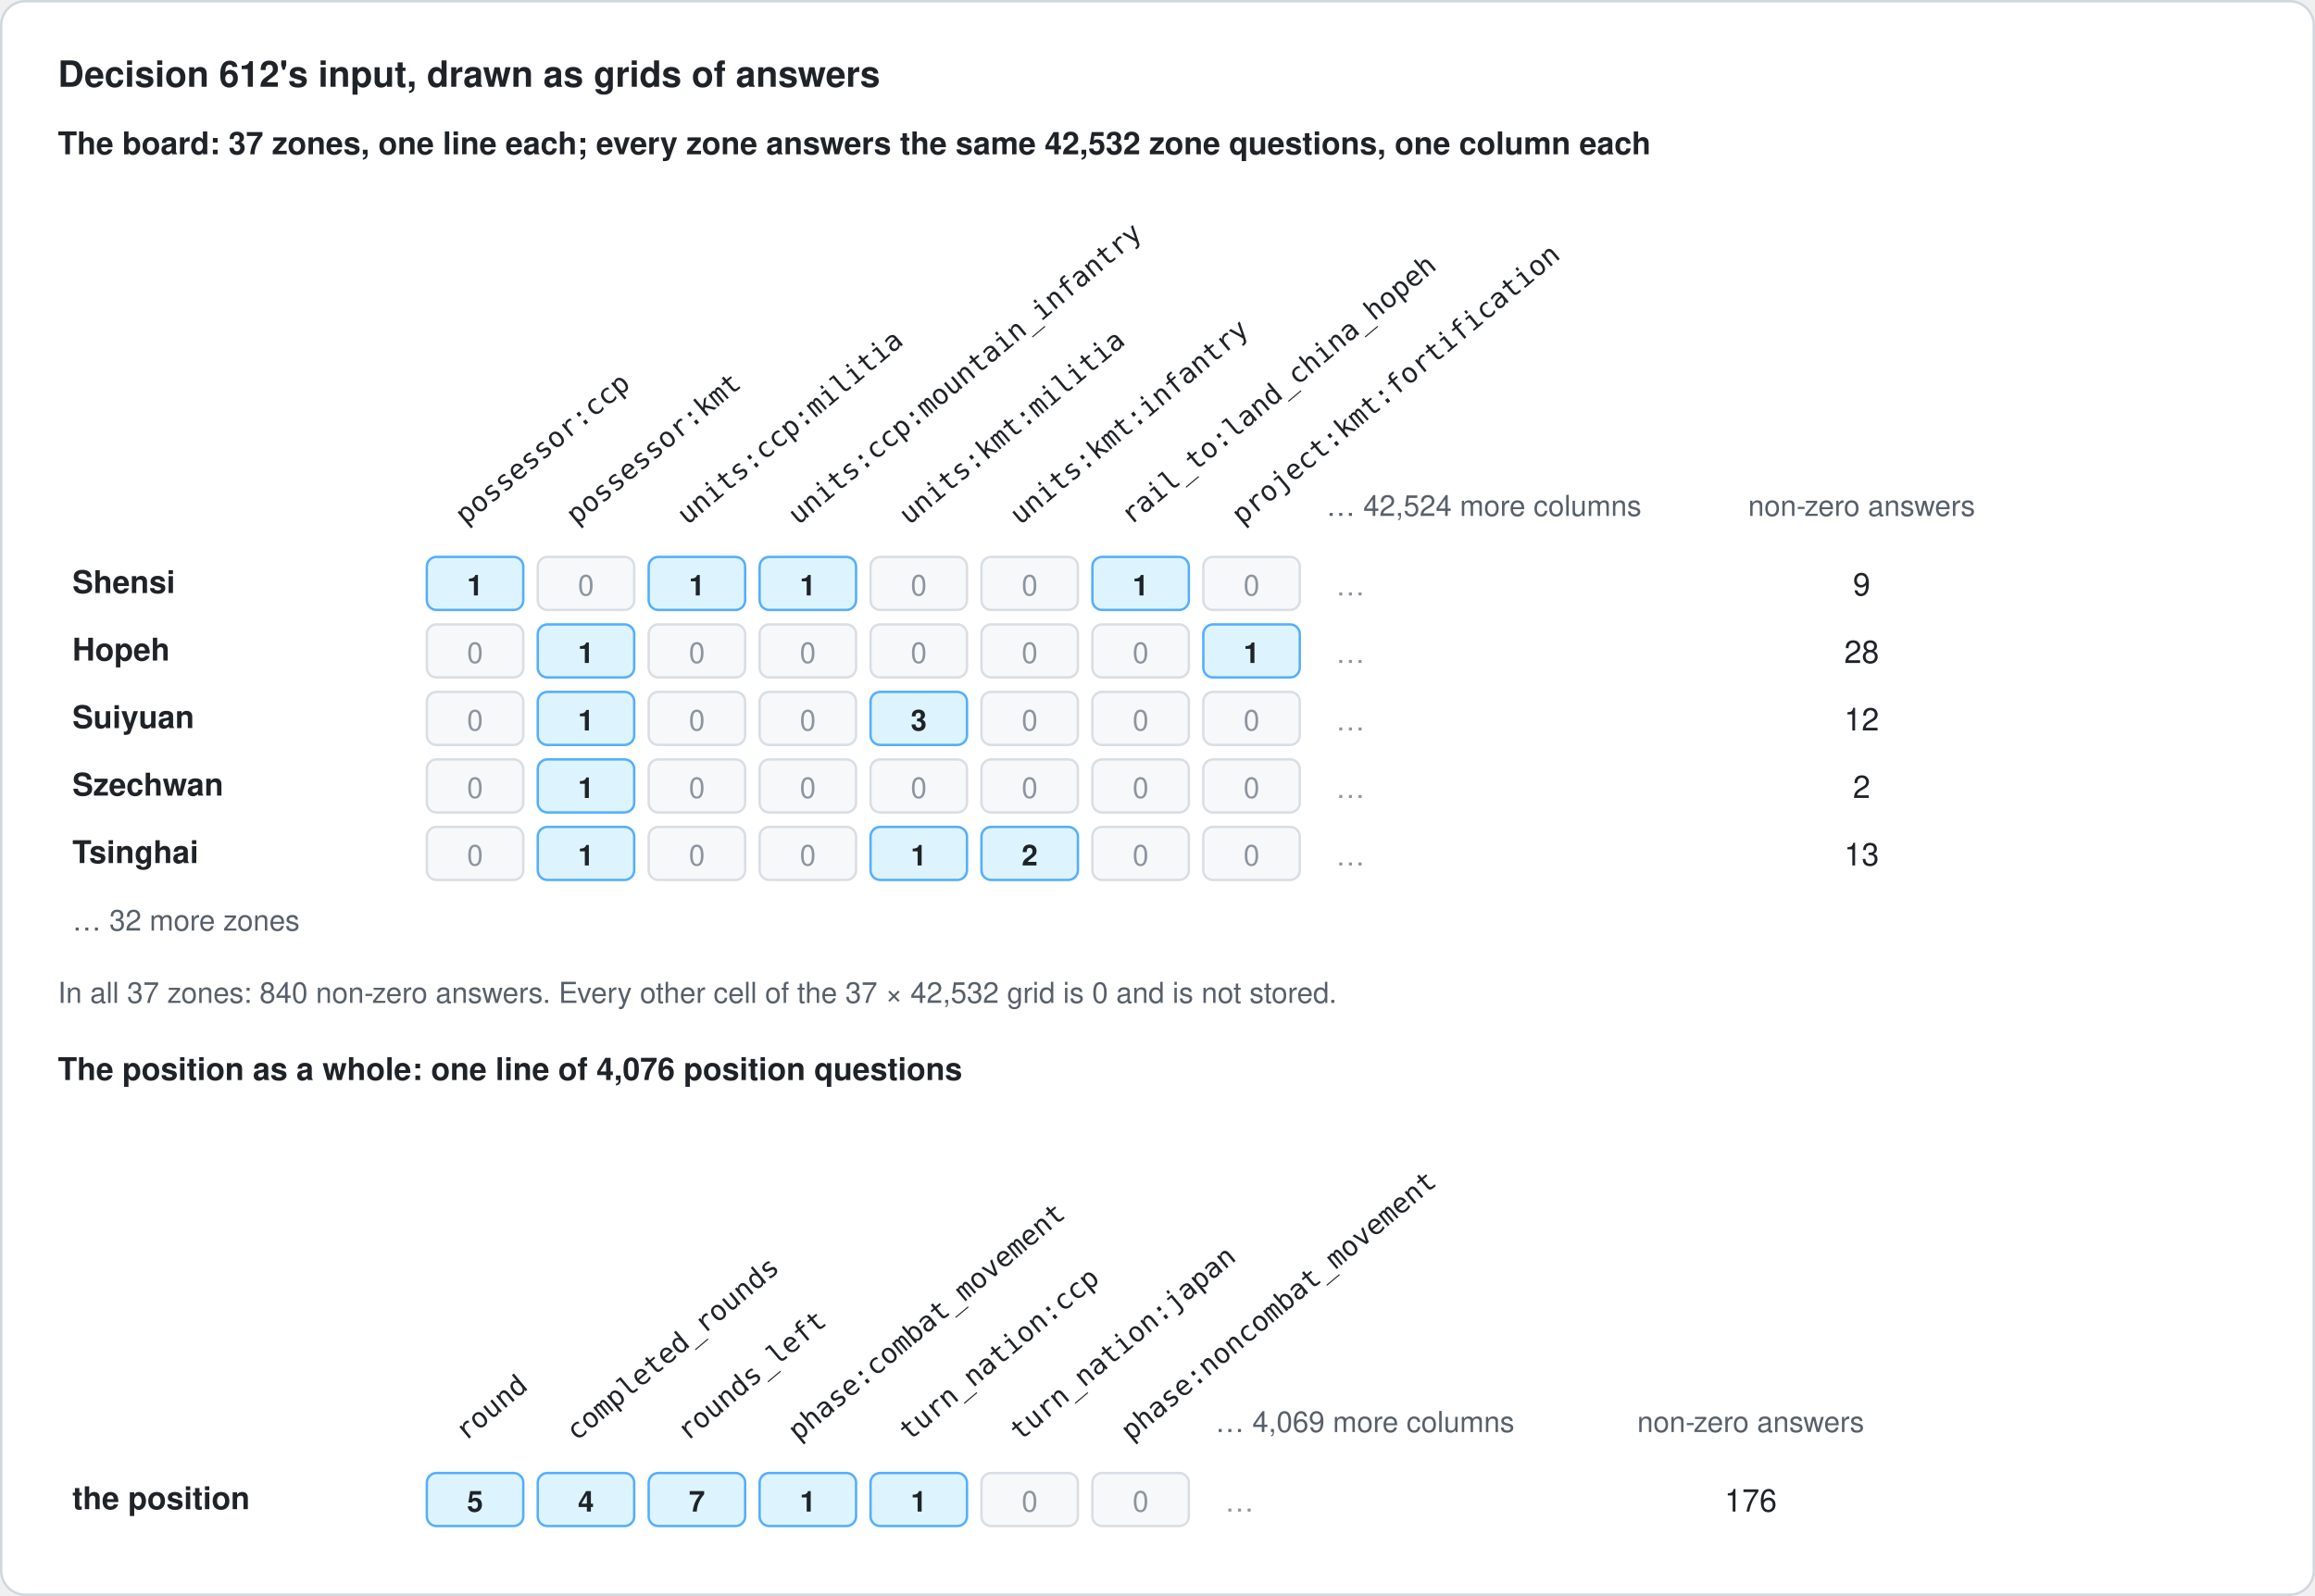
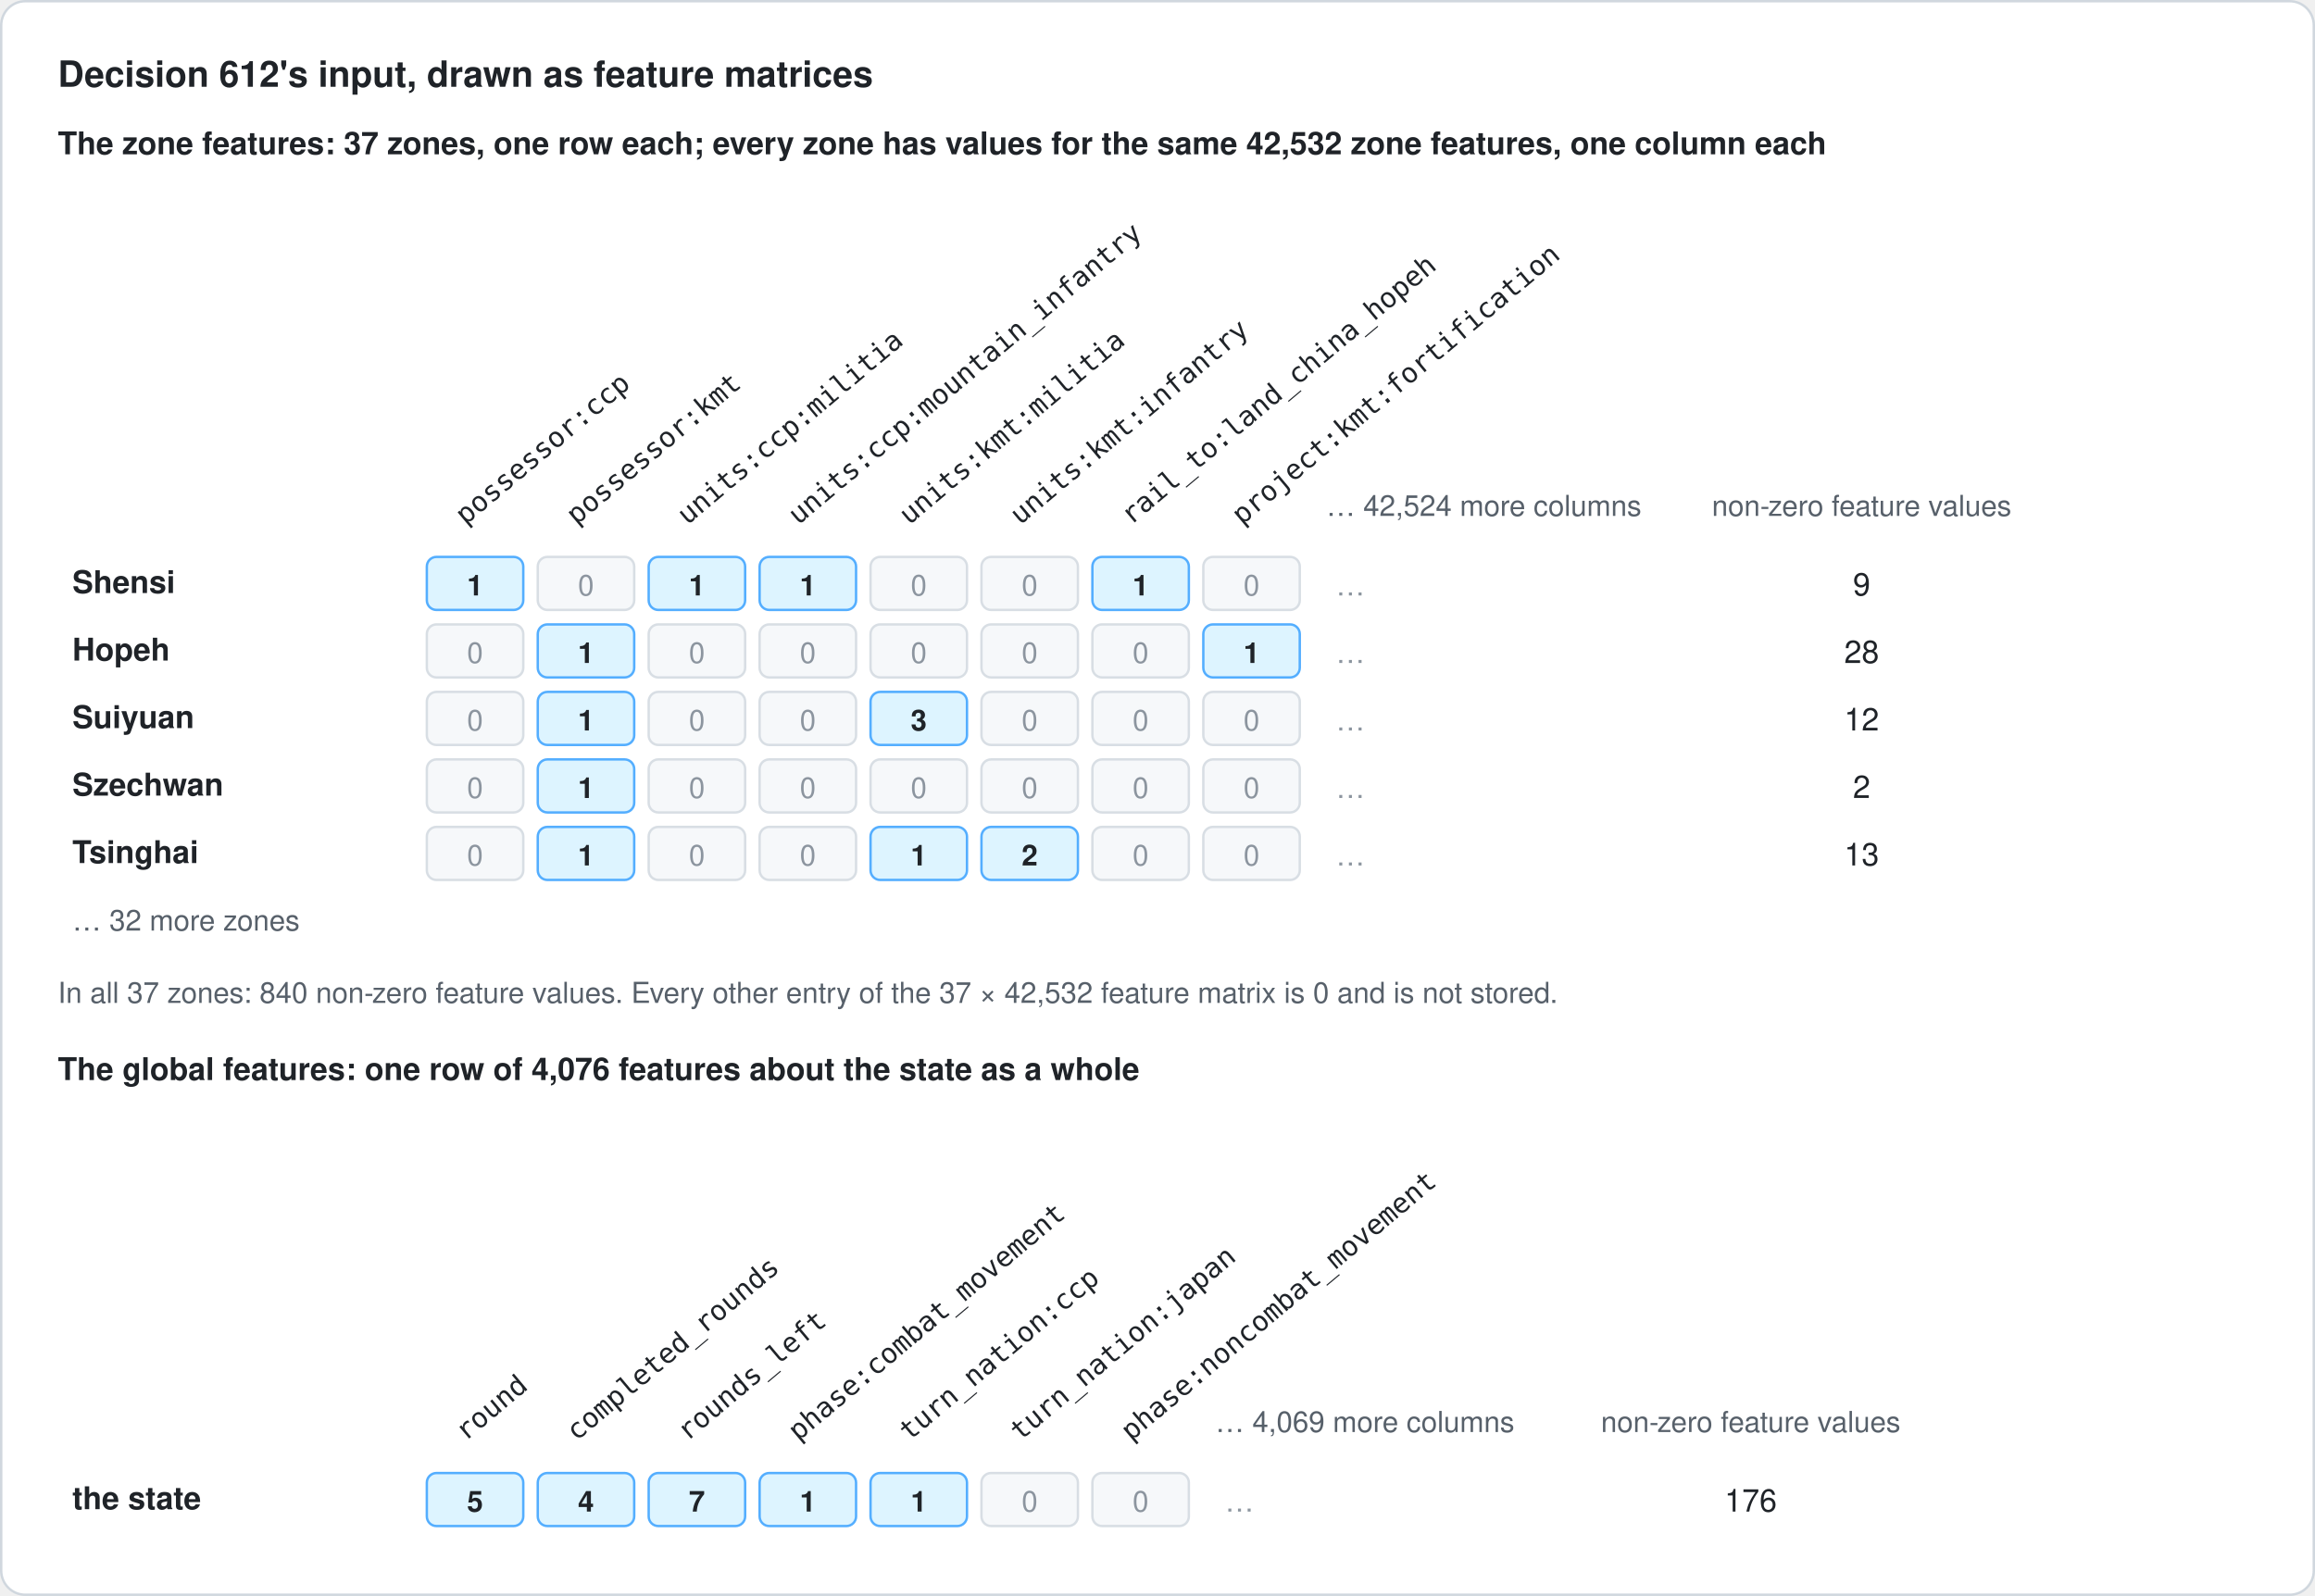
<svg xmlns="http://www.w3.org/2000/svg" width="960" height="662" viewBox="0 0 960 662" role="img" aria-labelledby="title desc">
  <defs>
    <marker id="arrow" viewBox="0 0 10 10" refX="9" refY="5" markerWidth="8" markerHeight="8" orient="auto-start-reverse">
      <path d="M 0 0 L 10 5 L 0 10 z" fill="#57606a" />
    </marker>
    <style>
      text { font-family: -apple-system, BlinkMacSystemFont, "Segoe UI", Helvetica, Arial, sans-serif; fill: #1f2328; }
      .title { font-size: 15px; font-weight: 600; }
      .head { font-size: 14px; font-weight: 600; }
      .sub { font-size: 12px; fill: #57606a; font-style: italic; }
      .body { font-size: 13px; }
      .bold { font-weight: 600; }
      .label { font-size: 12px; fill: #57606a; }
      .small { font-size: 11px; fill: #57606a; }
      .mono { font-family: ui-monospace, SFMono-Regular, Menlo, Consolas, monospace; font-size: 11.5px; }
      .num { font-size: 12px; font-weight: 600; }
      .zero { font-size: 12px; fill: #8c959f; }
    </style>
  </defs>
  <rect x="0.5" y="0.5" width="959" height="661" rx="10" fill="#ffffff" stroke="#d0d7de" />
-   <text class="title" x="24" y="36">Decision 612's input, drawn as grids of answers</text>
-   <text class="body bold" x="24" y="64">The board: 37 zones, one line each; every zone answers the same 42,532 zone questions, one column each</text>
+   <text class="title" x="24" y="36">Decision 612's input, drawn as feature matrices</text>
+   <text class="body bold" x="24" y="64">The zone features: 37 zones, one row each; every zone has values for the same 42,532 zone features, one column each</text>
  <text class="mono" x="193.0" y="218" transform="rotate(-40 193.0 218)">possessor:ccp</text>
  <text class="mono" x="239.0" y="218" transform="rotate(-40 239.0 218)">possessor:kmt</text>
  <text class="mono" x="285.0" y="218" transform="rotate(-40 285.0 218)">units:ccp:militia</text>
  <text class="mono" x="331.0" y="218" transform="rotate(-40 331.0 218)">units:ccp:mountain_infantry</text>
  <text class="mono" x="377.0" y="218" transform="rotate(-40 377.0 218)">units:kmt:militia</text>
  <text class="mono" x="423.0" y="218" transform="rotate(-40 423.0 218)">units:kmt:infantry</text>
  <text class="mono" x="469.0" y="218" transform="rotate(-40 469.0 218)">rail_to:land_china_hopeh</text>
  <text class="mono" x="515.0" y="218" transform="rotate(-40 515.0 218)">project:kmt:fortification</text>
  <text class="label" x="550" y="214">… 42,524 more columns</text>
-   <text class="label" x="772" y="214" text-anchor="middle">non-zero answers</text>
+   <text class="label" x="772" y="214" text-anchor="middle">non-zero feature values</text>
  <text class="body bold" x="30" y="246">Shensi</text>
  <rect x="177" y="231" width="40" height="22" rx="4" fill="#ddf4ff" stroke="#54aeff" />
  <text class="num" x="197.0" y="247" text-anchor="middle">1</text>
  <rect x="223" y="231" width="40" height="22" rx="4" fill="#f6f8fa" stroke="#d8dee4" />
  <text class="zero" x="243.0" y="247" text-anchor="middle">0</text>
  <rect x="269" y="231" width="40" height="22" rx="4" fill="#ddf4ff" stroke="#54aeff" />
  <text class="num" x="289.0" y="247" text-anchor="middle">1</text>
  <rect x="315" y="231" width="40" height="22" rx="4" fill="#ddf4ff" stroke="#54aeff" />
  <text class="num" x="335.0" y="247" text-anchor="middle">1</text>
  <rect x="361" y="231" width="40" height="22" rx="4" fill="#f6f8fa" stroke="#d8dee4" />
  <text class="zero" x="381.0" y="247" text-anchor="middle">0</text>
  <rect x="407" y="231" width="40" height="22" rx="4" fill="#f6f8fa" stroke="#d8dee4" />
  <text class="zero" x="427.0" y="247" text-anchor="middle">0</text>
  <rect x="453" y="231" width="40" height="22" rx="4" fill="#ddf4ff" stroke="#54aeff" />
  <text class="num" x="473.0" y="247" text-anchor="middle">1</text>
  <rect x="499" y="231" width="40" height="22" rx="4" fill="#f6f8fa" stroke="#d8dee4" />
  <text class="zero" x="519.0" y="247" text-anchor="middle">0</text>
  <text class="zero" x="554" y="247">…</text>
  <text class="body" x="772" y="247" text-anchor="middle">9</text>
  <text class="body bold" x="30" y="274">Hopeh</text>
  <rect x="177" y="259" width="40" height="22" rx="4" fill="#f6f8fa" stroke="#d8dee4" />
  <text class="zero" x="197.0" y="275" text-anchor="middle">0</text>
  <rect x="223" y="259" width="40" height="22" rx="4" fill="#ddf4ff" stroke="#54aeff" />
  <text class="num" x="243.0" y="275" text-anchor="middle">1</text>
  <rect x="269" y="259" width="40" height="22" rx="4" fill="#f6f8fa" stroke="#d8dee4" />
  <text class="zero" x="289.0" y="275" text-anchor="middle">0</text>
  <rect x="315" y="259" width="40" height="22" rx="4" fill="#f6f8fa" stroke="#d8dee4" />
  <text class="zero" x="335.0" y="275" text-anchor="middle">0</text>
  <rect x="361" y="259" width="40" height="22" rx="4" fill="#f6f8fa" stroke="#d8dee4" />
  <text class="zero" x="381.0" y="275" text-anchor="middle">0</text>
  <rect x="407" y="259" width="40" height="22" rx="4" fill="#f6f8fa" stroke="#d8dee4" />
  <text class="zero" x="427.0" y="275" text-anchor="middle">0</text>
  <rect x="453" y="259" width="40" height="22" rx="4" fill="#f6f8fa" stroke="#d8dee4" />
  <text class="zero" x="473.0" y="275" text-anchor="middle">0</text>
  <rect x="499" y="259" width="40" height="22" rx="4" fill="#ddf4ff" stroke="#54aeff" />
  <text class="num" x="519.0" y="275" text-anchor="middle">1</text>
  <text class="zero" x="554" y="275">…</text>
  <text class="body" x="772" y="275" text-anchor="middle">28</text>
  <text class="body bold" x="30" y="302">Suiyuan</text>
  <rect x="177" y="287" width="40" height="22" rx="4" fill="#f6f8fa" stroke="#d8dee4" />
  <text class="zero" x="197.0" y="303" text-anchor="middle">0</text>
  <rect x="223" y="287" width="40" height="22" rx="4" fill="#ddf4ff" stroke="#54aeff" />
  <text class="num" x="243.0" y="303" text-anchor="middle">1</text>
  <rect x="269" y="287" width="40" height="22" rx="4" fill="#f6f8fa" stroke="#d8dee4" />
  <text class="zero" x="289.0" y="303" text-anchor="middle">0</text>
  <rect x="315" y="287" width="40" height="22" rx="4" fill="#f6f8fa" stroke="#d8dee4" />
  <text class="zero" x="335.0" y="303" text-anchor="middle">0</text>
  <rect x="361" y="287" width="40" height="22" rx="4" fill="#ddf4ff" stroke="#54aeff" />
  <text class="num" x="381.0" y="303" text-anchor="middle">3</text>
  <rect x="407" y="287" width="40" height="22" rx="4" fill="#f6f8fa" stroke="#d8dee4" />
  <text class="zero" x="427.0" y="303" text-anchor="middle">0</text>
  <rect x="453" y="287" width="40" height="22" rx="4" fill="#f6f8fa" stroke="#d8dee4" />
  <text class="zero" x="473.0" y="303" text-anchor="middle">0</text>
  <rect x="499" y="287" width="40" height="22" rx="4" fill="#f6f8fa" stroke="#d8dee4" />
  <text class="zero" x="519.0" y="303" text-anchor="middle">0</text>
  <text class="zero" x="554" y="303">…</text>
  <text class="body" x="772" y="303" text-anchor="middle">12</text>
  <text class="body bold" x="30" y="330">Szechwan</text>
  <rect x="177" y="315" width="40" height="22" rx="4" fill="#f6f8fa" stroke="#d8dee4" />
  <text class="zero" x="197.0" y="331" text-anchor="middle">0</text>
  <rect x="223" y="315" width="40" height="22" rx="4" fill="#ddf4ff" stroke="#54aeff" />
  <text class="num" x="243.0" y="331" text-anchor="middle">1</text>
  <rect x="269" y="315" width="40" height="22" rx="4" fill="#f6f8fa" stroke="#d8dee4" />
  <text class="zero" x="289.0" y="331" text-anchor="middle">0</text>
  <rect x="315" y="315" width="40" height="22" rx="4" fill="#f6f8fa" stroke="#d8dee4" />
  <text class="zero" x="335.0" y="331" text-anchor="middle">0</text>
  <rect x="361" y="315" width="40" height="22" rx="4" fill="#f6f8fa" stroke="#d8dee4" />
  <text class="zero" x="381.0" y="331" text-anchor="middle">0</text>
  <rect x="407" y="315" width="40" height="22" rx="4" fill="#f6f8fa" stroke="#d8dee4" />
  <text class="zero" x="427.0" y="331" text-anchor="middle">0</text>
  <rect x="453" y="315" width="40" height="22" rx="4" fill="#f6f8fa" stroke="#d8dee4" />
  <text class="zero" x="473.0" y="331" text-anchor="middle">0</text>
  <rect x="499" y="315" width="40" height="22" rx="4" fill="#f6f8fa" stroke="#d8dee4" />
  <text class="zero" x="519.0" y="331" text-anchor="middle">0</text>
  <text class="zero" x="554" y="331">…</text>
  <text class="body" x="772" y="331" text-anchor="middle">2</text>
  <text class="body bold" x="30" y="358">Tsinghai</text>
  <rect x="177" y="343" width="40" height="22" rx="4" fill="#f6f8fa" stroke="#d8dee4" />
  <text class="zero" x="197.0" y="359" text-anchor="middle">0</text>
  <rect x="223" y="343" width="40" height="22" rx="4" fill="#ddf4ff" stroke="#54aeff" />
  <text class="num" x="243.0" y="359" text-anchor="middle">1</text>
  <rect x="269" y="343" width="40" height="22" rx="4" fill="#f6f8fa" stroke="#d8dee4" />
  <text class="zero" x="289.0" y="359" text-anchor="middle">0</text>
  <rect x="315" y="343" width="40" height="22" rx="4" fill="#f6f8fa" stroke="#d8dee4" />
  <text class="zero" x="335.0" y="359" text-anchor="middle">0</text>
  <rect x="361" y="343" width="40" height="22" rx="4" fill="#ddf4ff" stroke="#54aeff" />
  <text class="num" x="381.0" y="359" text-anchor="middle">1</text>
  <rect x="407" y="343" width="40" height="22" rx="4" fill="#ddf4ff" stroke="#54aeff" />
  <text class="num" x="427.0" y="359" text-anchor="middle">2</text>
  <rect x="453" y="343" width="40" height="22" rx="4" fill="#f6f8fa" stroke="#d8dee4" />
  <text class="zero" x="473.0" y="359" text-anchor="middle">0</text>
  <rect x="499" y="343" width="40" height="22" rx="4" fill="#f6f8fa" stroke="#d8dee4" />
  <text class="zero" x="519.0" y="359" text-anchor="middle">0</text>
  <text class="zero" x="554" y="359">…</text>
  <text class="body" x="772" y="359" text-anchor="middle">13</text>
  <text class="label" x="30" y="386">… 32 more zones</text>
-   <text class="label" x="24" y="416">In all 37 zones: 840 non-zero answers. Every other cell of the 37 × 42,532 grid is 0 and is not stored.</text>
-   <text class="body bold" x="24" y="448">The position as a whole: one line of 4,076 position questions</text>
+   <text class="label" x="24" y="416">In all 37 zones: 840 non-zero feature values. Every other entry of the 37 × 42,532 feature matrix is 0 and is not stored.</text>
+   <text class="body bold" x="24" y="448">The global features: one row of 4,076 features about the state as a whole</text>
  <text class="mono" x="193.0" y="598" transform="rotate(-40 193.0 598)">round</text>
  <text class="mono" x="239.0" y="598" transform="rotate(-40 239.0 598)">completed_rounds</text>
  <text class="mono" x="285.0" y="598" transform="rotate(-40 285.0 598)">rounds_left</text>
  <text class="mono" x="331.0" y="598" transform="rotate(-40 331.0 598)">phase:combat_movement</text>
  <text class="mono" x="377.0" y="598" transform="rotate(-40 377.0 598)">turn_nation:ccp</text>
  <text class="mono" x="423.0" y="598" transform="rotate(-40 423.0 598)">turn_nation:japan</text>
  <text class="mono" x="469.0" y="598" transform="rotate(-40 469.0 598)">phase:noncombat_movement</text>
  <text class="label" x="504" y="594">… 4,069 more columns</text>
-   <text class="label" x="726" y="594" text-anchor="middle">non-zero answers</text>
-   <text class="body bold" x="30" y="626">the position</text>
+   <text class="label" x="726" y="594" text-anchor="middle">non-zero feature values</text>
+   <text class="body bold" x="30" y="626">the state</text>
  <rect x="177" y="611" width="40" height="22" rx="4" fill="#ddf4ff" stroke="#54aeff" />
  <text class="num" x="197.0" y="627" text-anchor="middle">5</text>
  <rect x="223" y="611" width="40" height="22" rx="4" fill="#ddf4ff" stroke="#54aeff" />
  <text class="num" x="243.0" y="627" text-anchor="middle">4</text>
  <rect x="269" y="611" width="40" height="22" rx="4" fill="#ddf4ff" stroke="#54aeff" />
  <text class="num" x="289.0" y="627" text-anchor="middle">7</text>
  <rect x="315" y="611" width="40" height="22" rx="4" fill="#ddf4ff" stroke="#54aeff" />
  <text class="num" x="335.0" y="627" text-anchor="middle">1</text>
  <rect x="361" y="611" width="40" height="22" rx="4" fill="#ddf4ff" stroke="#54aeff" />
  <text class="num" x="381.0" y="627" text-anchor="middle">1</text>
  <rect x="407" y="611" width="40" height="22" rx="4" fill="#f6f8fa" stroke="#d8dee4" />
  <text class="zero" x="427.0" y="627" text-anchor="middle">0</text>
  <rect x="453" y="611" width="40" height="22" rx="4" fill="#f6f8fa" stroke="#d8dee4" />
  <text class="zero" x="473.0" y="627" text-anchor="middle">0</text>
  <text class="zero" x="508" y="627">…</text>
  <text class="body" x="726" y="627" text-anchor="middle">176</text>
</svg>
